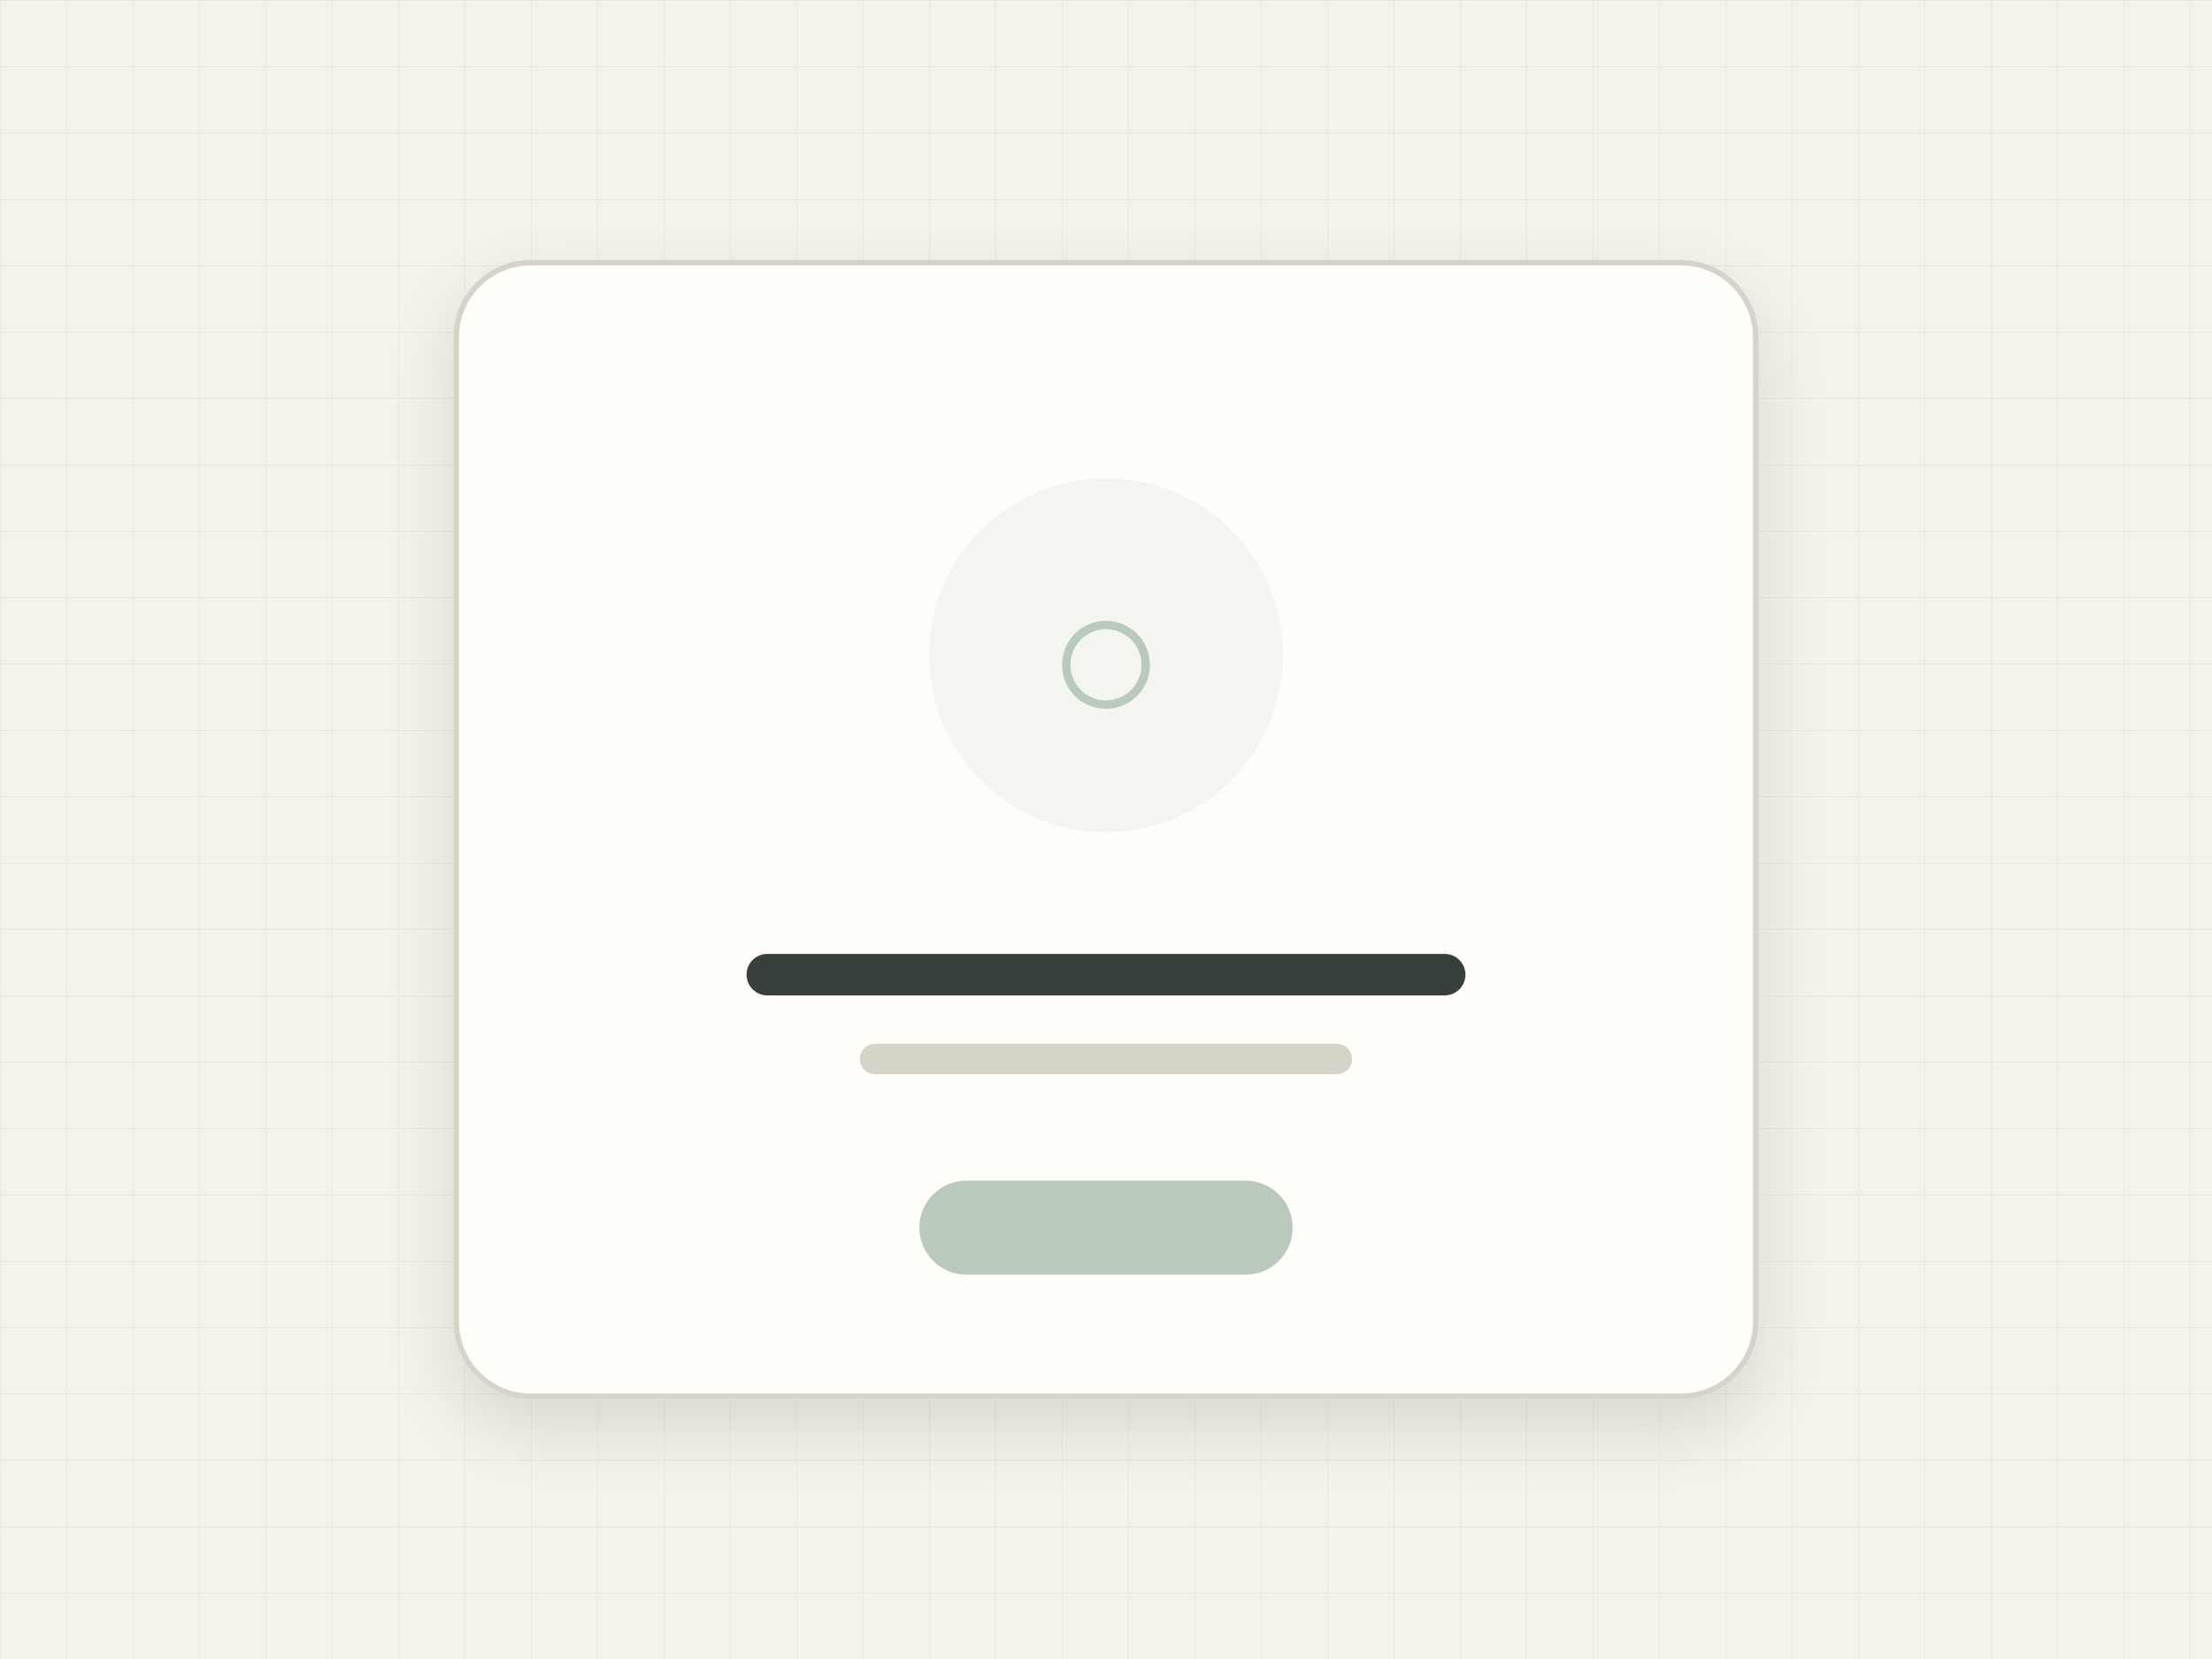
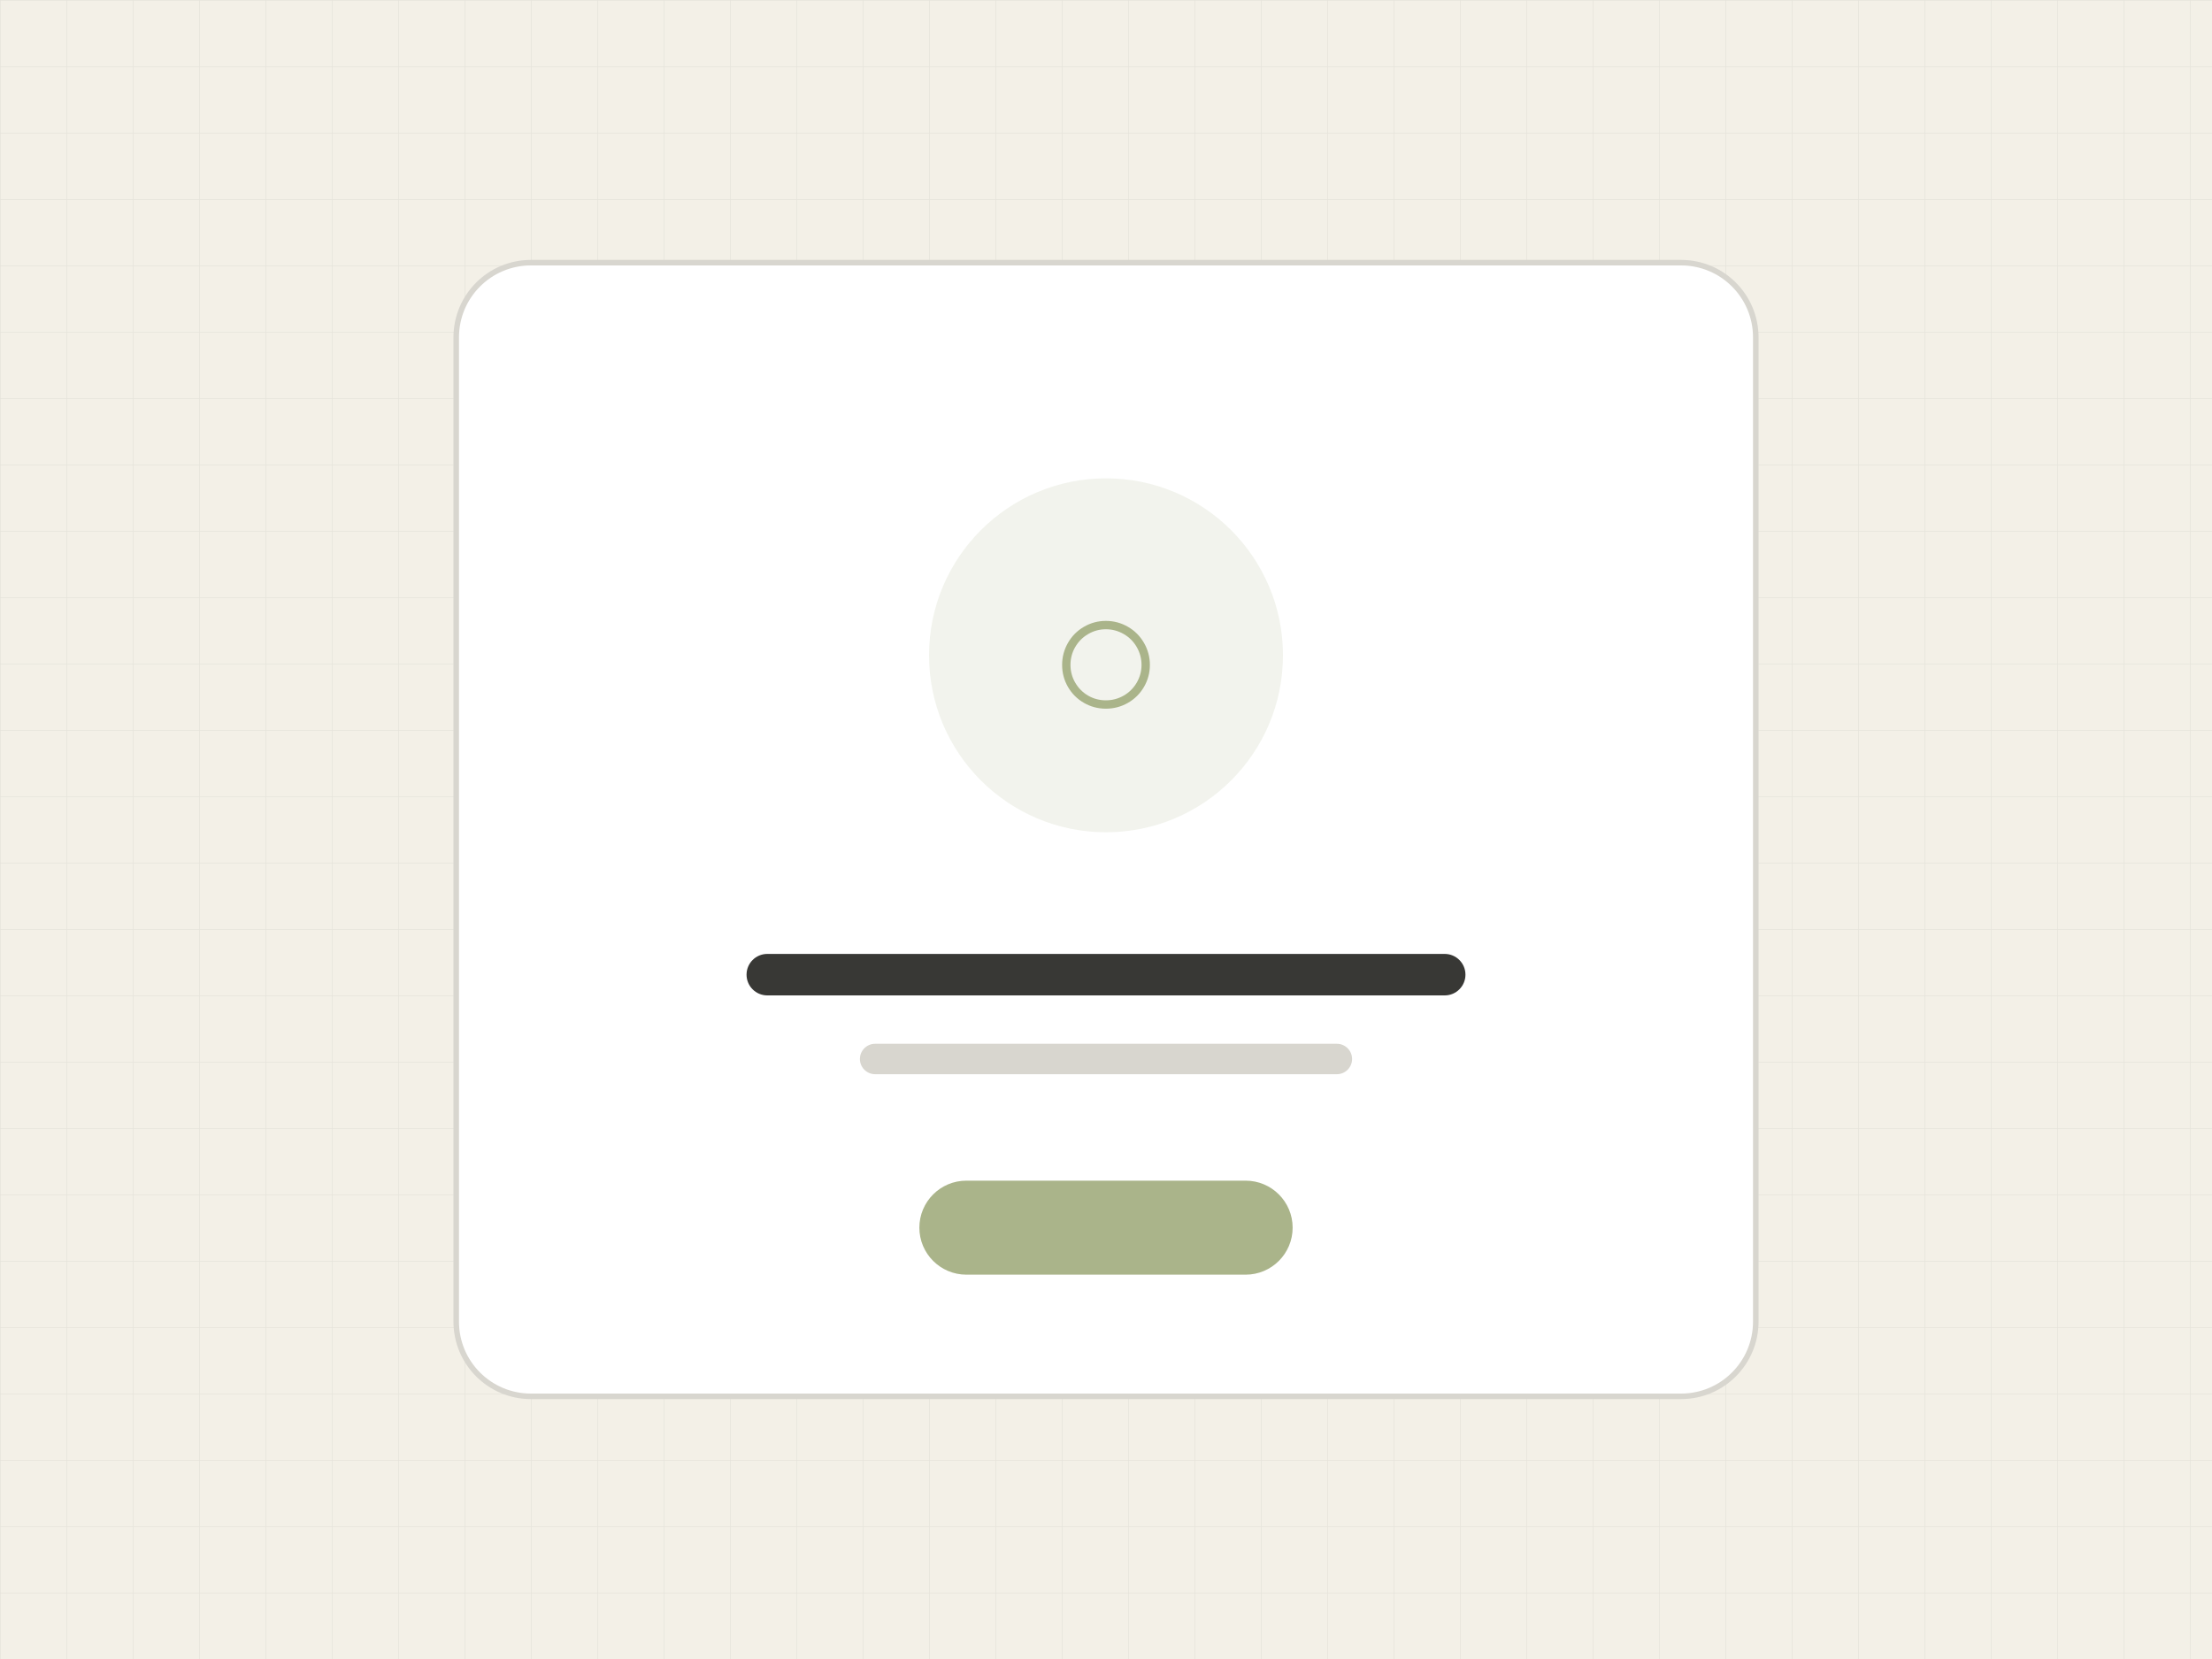
<svg xmlns="http://www.w3.org/2000/svg" width="1600" height="1200" viewBox="0 0 1600 1200" role="img" aria-label="COMMERCE-003 neutral commerce state">
  <defs>
    <pattern id="grid" width="48" height="48" patternUnits="userSpaceOnUse">
-       <path d="M48 0H0V48" fill="none" stroke="#d8d3c8" stroke-width="1" opacity=".45" />
+       <path d="M48 0H0V48" fill="none" stroke="#d8d6cf" stroke-width="1" opacity=".45" />
    </pattern>
    <filter id="shadow" x="-20%" y="-20%" width="140%" height="160%">
-       <feDropShadow dx="0" dy="20" stdDeviation="24" flood-color="#17201d" flood-opacity=".12" />
+       <feDropShadow dx="0" dy="0" stdDeviation="0" flood-opacity="0" />
    </filter>
  </defs>
-   <rect width="1600" height="1200" fill="#f5f2ea" />
+   <rect width="1600" height="1200" fill="#f3f0e7" />
  <rect width="1600" height="1200" fill="url(#grid)" />
  <g transform="translate(330 190)" filter="url(#shadow)">
-     <rect width="940" height="820" rx="54" fill="#fffdf8" stroke="#d8d3c8" stroke-width="4" />
-     <circle cx="470" cy="284" r="128" fill="#b9c9bc" opacity=".16" />
-     <text x="470" y="334" fill="#b9c9bc" font-family="Arial, 'Noto Sans KR', sans-serif" font-size="144" font-weight="800" text-anchor="middle">○</text>
-     <rect x="210" y="500" width="520" height="30" rx="15" fill="#18201d" opacity=".86" />
-     <rect x="292" y="565" width="356" height="22" rx="11" fill="#d8d3c8" />
-     <rect x="335" y="664" width="270" height="68" rx="34" fill="#b9c9bc" />
+     <rect width="940" height="820" rx="54" fill="#ffffff" stroke="#d8d6cf" stroke-width="4" />
+     <circle cx="470" cy="284" r="128" fill="#aab48a" opacity=".16" />
+     <text x="470" y="334" fill="#aab48a" font-family="Arial, 'Noto Sans KR', sans-serif" font-size="144" font-weight="800" text-anchor="middle">○</text>
+     <rect x="210" y="500" width="520" height="30" rx="15" fill="#171714" opacity=".86" />
+     <rect x="292" y="565" width="356" height="22" rx="11" fill="#d8d6cf" />
+     <rect x="335" y="664" width="270" height="68" rx="34" fill="#aab48a" />
  </g>
</svg>
